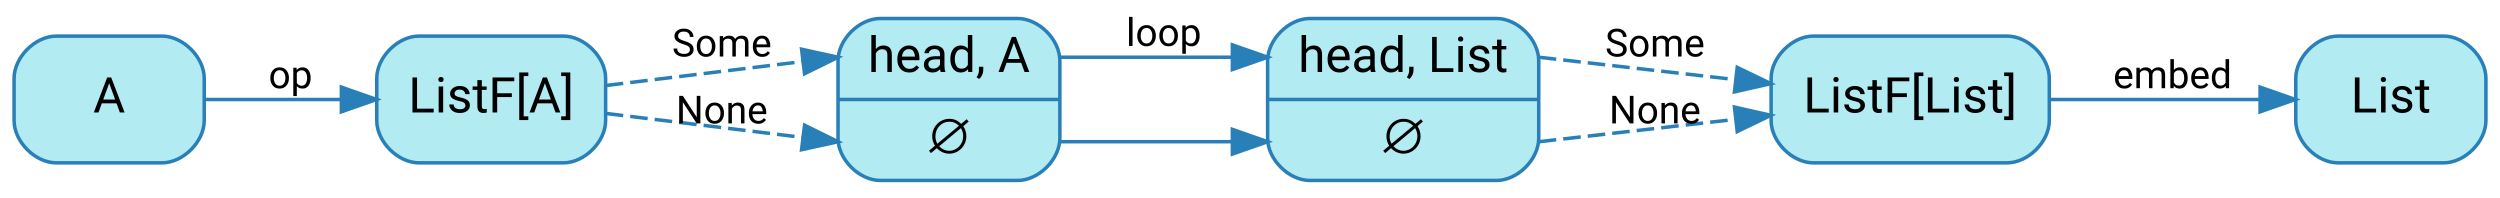
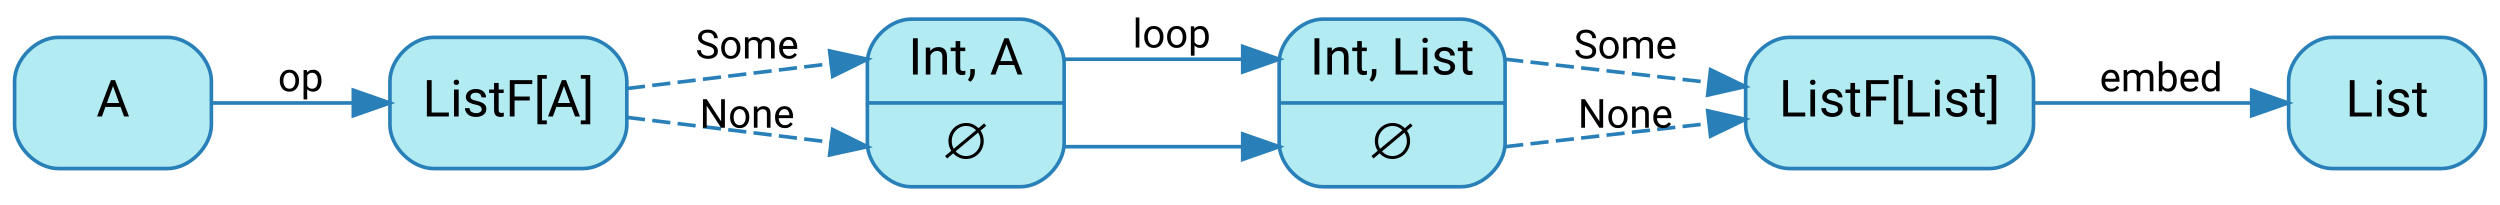
- <svg xmlns="http://www.w3.org/2000/svg" width="710pt" height="56pt" viewBox="0.00 0.00 710.00 55.50">
+ <svg xmlns="http://www.w3.org/2000/svg" width="686pt" height="56pt" viewBox="0.00 0.00 686.00 55.50">
  <g id="graph0" class="graph" transform="scale(1 1) rotate(0) translate(4 51.5)">
    <g id="node1" class="node">
-       <path fill="#b2ebf2" stroke="#2980b9" d="M368,-.5C368,-.5 421,-.5 421,-.5 427,-.5 433,-6.5 433,-12.5 433,-12.5 433,-34.5 433,-34.5 433,-40.5 427,-46.5 421,-46.5 421,-46.5 368,-46.5 368,-46.5 362,-46.5 356,-40.5 356,-34.5 356,-34.5 356,-12.5 356,-12.5 356,-6.5 362,-.5 368,-.5" />
-       <text text-anchor="middle" x="394.5" y="-31.3" font-family="Segoe UI,Roboto,Helvetica,Arial,sans-serif" font-size="14.00" fill="#000000">head, List</text>
-       <polyline fill="none" stroke="#2980b9" points="356,-23.5 433,-23.5 " />
-       <text text-anchor="middle" x="394.5" y="-8.3" font-family="Segoe UI,Roboto,Helvetica,Arial,sans-serif" font-size="14.00" fill="#000000">∅</text>
+       <path fill="#b2ebf2" stroke="#2980b9" d="M359,-.5C359,-.5 397,-.5 397,-.5 403,-.5 409,-6.5 409,-12.5 409,-12.5 409,-34.5 409,-34.5 409,-40.5 403,-46.5 397,-46.5 397,-46.5 359,-46.5 359,-46.5 353,-46.5 347,-40.5 347,-34.5 347,-34.5 347,-12.5 347,-12.5 347,-6.5 353,-.5 359,-.5" />
+       <text text-anchor="middle" x="378" y="-31.3" font-family="Segoe UI,Roboto,Helvetica,Arial,sans-serif" font-size="14.00" fill="#000000">Int, List</text>
+       <polyline fill="none" stroke="#2980b9" points="347,-23.5 409,-23.5 " />
+       <text text-anchor="middle" x="378" y="-8.3" font-family="Segoe UI,Roboto,Helvetica,Arial,sans-serif" font-size="14.00" fill="#000000">∅</text>
    </g>
    <g id="node4" class="node">
-       <path fill="#b2ebf2" stroke="#2980b9" d="M566,-41.5C566,-41.5 511,-41.5 511,-41.5 505,-41.5 499,-35.5 499,-29.5 499,-29.5 499,-17.5 499,-17.5 499,-11.5 505,-5.5 511,-5.5 511,-5.5 566,-5.5 566,-5.5 572,-5.5 578,-11.5 578,-17.5 578,-17.5 578,-29.5 578,-29.5 578,-35.5 572,-41.5 566,-41.5" />
-       <text text-anchor="middle" x="538.5" y="-19.8" font-family="Segoe UI,Roboto,Helvetica,Arial,sans-serif" font-size="14.00" fill="#000000">ListF[List]</text>
+       <path fill="#b2ebf2" stroke="#2980b9" d="M542,-41.5C542,-41.5 487,-41.5 487,-41.5 481,-41.5 475,-35.5 475,-29.5 475,-29.5 475,-17.5 475,-17.5 475,-11.5 481,-5.5 487,-5.5 487,-5.5 542,-5.5 542,-5.5 548,-5.5 554,-11.5 554,-17.5 554,-17.5 554,-29.5 554,-29.5 554,-35.5 548,-41.5 542,-41.5" />
+       <text text-anchor="middle" x="514.5" y="-19.8" font-family="Segoe UI,Roboto,Helvetica,Arial,sans-serif" font-size="14.00" fill="#000000">ListF[List]</text>
    </g>
    <g id="edge6" class="edge">
-       <path fill="none" stroke="#2980b9" stroke-dasharray="5,2" d="M433,-35.5C433,-35.5 461.539,-32.254 488.931,-29.138" />
-       <polygon fill="#2980b9" stroke="#2980b9" points="489.375,-32.61 498.916,-28.003 488.584,-25.655 489.375,-32.61" />
-       <text text-anchor="middle" x="466" y="-35.7" font-family="Segoe UI,Roboto,Helvetica,Arial,sans-serif" font-size="11.00" fill="#000000">Some</text>
+       <path fill="none" stroke="#2980b9" stroke-dasharray="5,2" d="M409,-35.5C409,-35.5 437.539,-32.254 464.931,-29.138" />
+       <polygon fill="#2980b9" stroke="#2980b9" points="465.375,-32.61 474.916,-28.003 464.584,-25.655 465.375,-32.61" />
+       <text text-anchor="middle" x="442" y="-35.7" font-family="Segoe UI,Roboto,Helvetica,Arial,sans-serif" font-size="11.00" fill="#000000">Some</text>
    </g>
    <g id="edge7" class="edge">
-       <path fill="none" stroke="#2980b9" stroke-dasharray="5,2" d="M433,-11.5C433,-11.5 461.539,-14.746 488.931,-17.862" />
-       <polygon fill="#2980b9" stroke="#2980b9" points="488.584,-21.345 498.916,-18.997 489.375,-14.39 488.584,-21.345" />
-       <text text-anchor="middle" x="466" y="-16.7" font-family="Segoe UI,Roboto,Helvetica,Arial,sans-serif" font-size="11.00" fill="#000000">None</text>
+       <path fill="none" stroke="#2980b9" stroke-dasharray="5,2" d="M409,-11.5C409,-11.5 437.539,-14.746 464.931,-17.862" />
+       <polygon fill="#2980b9" stroke="#2980b9" points="464.584,-21.345 474.916,-18.997 465.375,-14.39 464.584,-21.345" />
+       <text text-anchor="middle" x="442" y="-16.7" font-family="Segoe UI,Roboto,Helvetica,Arial,sans-serif" font-size="11.00" fill="#000000">None</text>
    </g>
    <g id="node2" class="node">
-       <path fill="#b2ebf2" stroke="#2980b9" d="M246,-.5C246,-.5 285,-.5 285,-.5 291,-.5 297,-6.5 297,-12.5 297,-12.5 297,-34.5 297,-34.5 297,-40.5 291,-46.5 285,-46.5 285,-46.5 246,-46.5 246,-46.5 240,-46.5 234,-40.5 234,-34.5 234,-34.5 234,-12.5 234,-12.5 234,-6.5 240,-.5 246,-.5" />
-       <text text-anchor="middle" x="265.5" y="-31.3" font-family="Segoe UI,Roboto,Helvetica,Arial,sans-serif" font-size="14.00" fill="#000000">head, A</text>
-       <polyline fill="none" stroke="#2980b9" points="234,-23.5 297,-23.5 " />
-       <text text-anchor="middle" x="265.5" y="-8.3" font-family="Segoe UI,Roboto,Helvetica,Arial,sans-serif" font-size="14.00" fill="#000000">∅</text>
+       <path fill="#b2ebf2" stroke="#2980b9" d="M246,-.5C246,-.5 276,-.5 276,-.5 282,-.5 288,-6.5 288,-12.5 288,-12.5 288,-34.5 288,-34.5 288,-40.5 282,-46.5 276,-46.5 276,-46.5 246,-46.5 246,-46.5 240,-46.5 234,-40.5 234,-34.5 234,-34.5 234,-12.5 234,-12.5 234,-6.5 240,-.5 246,-.5" />
+       <text text-anchor="middle" x="261" y="-31.3" font-family="Segoe UI,Roboto,Helvetica,Arial,sans-serif" font-size="14.00" fill="#000000">Int, A</text>
+       <polyline fill="none" stroke="#2980b9" points="234,-23.5 288,-23.5 " />
+       <text text-anchor="middle" x="261" y="-8.3" font-family="Segoe UI,Roboto,Helvetica,Arial,sans-serif" font-size="14.00" fill="#000000">∅</text>
    </g>
    <g id="edge4" class="edge">
-       <path fill="none" stroke="#2980b9" d="M297,-35.5C297,-35.5 329.159,-35.5 345.991,-35.5" />
-       <polygon fill="#2980b9" stroke="#2980b9" points="346,-39 356,-35.5 346,-32 346,-39" />
-       <text text-anchor="middle" x="326.5" y="-38.7" font-family="Segoe UI,Roboto,Helvetica,Arial,sans-serif" font-size="11.00" fill="#000000">loop</text>
+       <path fill="none" stroke="#2980b9" d="M288,-35.5C288,-35.5 320.159,-35.5 336.991,-35.5" />
+       <polygon fill="#2980b9" stroke="#2980b9" points="337,-39 347,-35.5 337,-32 337,-39" />
+       <text text-anchor="middle" x="317.5" y="-38.7" font-family="Segoe UI,Roboto,Helvetica,Arial,sans-serif" font-size="11.00" fill="#000000">loop</text>
    </g>
    <g id="edge5" class="edge">
-       <path fill="none" stroke="#2980b9" d="M297,-11.5C297,-11.5 329.159,-11.5 345.991,-11.5" />
-       <polygon fill="#2980b9" stroke="#2980b9" points="346,-15 356,-11.5 346,-8 346,-15" />
+       <path fill="none" stroke="#2980b9" d="M288,-11.5C288,-11.5 320.159,-11.5 336.991,-11.5" />
+       <polygon fill="#2980b9" stroke="#2980b9" points="337,-15 347,-11.5 337,-8 337,-15" />
    </g>
    <g id="node3" class="node">
      <path fill="#b2ebf2" stroke="#2980b9" d="M156,-41.5C156,-41.5 115,-41.5 115,-41.5 109,-41.5 103,-35.5 103,-29.5 103,-29.5 103,-17.5 103,-17.5 103,-11.5 109,-5.5 115,-5.5 115,-5.5 156,-5.5 156,-5.5 162,-5.5 168,-11.5 168,-17.5 168,-17.5 168,-29.5 168,-29.5 168,-35.5 162,-41.5 156,-41.5" />
      <text text-anchor="middle" x="135.5" y="-19.8" font-family="Segoe UI,Roboto,Helvetica,Arial,sans-serif" font-size="14.00" fill="#000000">ListF[A]</text>
    </g>
    <g id="edge2" class="edge">
      <path fill="none" stroke="#2980b9" stroke-dasharray="5,2" d="M168.026,-27.462C187.526,-29.838 210.997,-32.698 224.032,-34.286" />
      <polygon fill="#2980b9" stroke="#2980b9" points="223.65,-37.765 234,-35.5 224.497,-30.816 223.65,-37.765" />
      <text text-anchor="middle" x="201" y="-35.7" font-family="Segoe UI,Roboto,Helvetica,Arial,sans-serif" font-size="11.00" fill="#000000">Some</text>
    </g>
    <g id="edge3" class="edge">
      <path fill="none" stroke="#2980b9" stroke-dasharray="5,2" d="M168.026,-19.538C187.526,-17.162 210.997,-14.302 224.032,-12.714" />
      <polygon fill="#2980b9" stroke="#2980b9" points="224.497,-16.184 234,-11.5 223.65,-9.235 224.497,-16.184" />
      <text text-anchor="middle" x="201" y="-16.7" font-family="Segoe UI,Roboto,Helvetica,Arial,sans-serif" font-size="11.00" fill="#000000">None</text>
    </g>
    <g id="node6" class="node">
-       <path fill="#b2ebf2" stroke="#2980b9" d="M690,-41.5C690,-41.5 660,-41.5 660,-41.5 654,-41.5 648,-35.5 648,-29.5 648,-29.5 648,-17.5 648,-17.5 648,-11.5 654,-5.5 660,-5.5 660,-5.5 690,-5.5 690,-5.5 696,-5.5 702,-11.5 702,-17.5 702,-17.5 702,-29.5 702,-29.5 702,-35.5 696,-41.5 690,-41.5" />
-       <text text-anchor="middle" x="675" y="-19.8" font-family="Segoe UI,Roboto,Helvetica,Arial,sans-serif" font-size="14.00" fill="#000000">List</text>
+       <path fill="#b2ebf2" stroke="#2980b9" d="M666,-41.5C666,-41.5 636,-41.5 636,-41.5 630,-41.5 624,-35.5 624,-29.5 624,-29.5 624,-17.5 624,-17.5 624,-11.5 630,-5.5 636,-5.5 636,-5.5 666,-5.5 666,-5.5 672,-5.5 678,-11.5 678,-17.5 678,-17.5 678,-29.5 678,-29.5 678,-35.5 672,-41.5 666,-41.5" />
+       <text text-anchor="middle" x="651" y="-19.8" font-family="Segoe UI,Roboto,Helvetica,Arial,sans-serif" font-size="14.00" fill="#000000">List</text>
    </g>
    <g id="edge8" class="edge">
-       <path fill="none" stroke="#2980b9" d="M578.348,-23.5C597.117,-23.5 619.374,-23.5 637.796,-23.5" />
-       <polygon fill="#2980b9" stroke="#2980b9" points="637.866,-27 647.866,-23.5 637.866,-20 637.866,-27" />
-       <text text-anchor="middle" x="613" y="-26.7" font-family="Segoe UI,Roboto,Helvetica,Arial,sans-serif" font-size="11.00" fill="#000000">embed</text>
+       <path fill="none" stroke="#2980b9" d="M554.348,-23.5C573.117,-23.5 595.374,-23.5 613.796,-23.5" />
+       <polygon fill="#2980b9" stroke="#2980b9" points="613.866,-27 623.866,-23.5 613.866,-20 613.866,-27" />
+       <text text-anchor="middle" x="589" y="-26.7" font-family="Segoe UI,Roboto,Helvetica,Arial,sans-serif" font-size="11.00" fill="#000000">embed</text>
    </g>
    <g id="node5" class="node">
      <path fill="#b2ebf2" stroke="#2980b9" d="M42,-41.5C42,-41.5 12,-41.5 12,-41.5 6,-41.5 0,-35.5 0,-29.5 0,-29.5 0,-17.5 0,-17.5 0,-11.5 6,-5.5 12,-5.5 12,-5.5 42,-5.5 42,-5.5 48,-5.5 54,-11.5 54,-17.5 54,-17.5 54,-29.5 54,-29.5 54,-35.5 48,-41.5 42,-41.5" />
      <text text-anchor="middle" x="27" y="-19.8" font-family="Segoe UI,Roboto,Helvetica,Arial,sans-serif" font-size="14.00" fill="#000000">A</text>
    </g>
    <g id="edge1" class="edge">
      <path fill="none" stroke="#2980b9" d="M54.099,-23.5C65.788,-23.5 79.742,-23.5 92.767,-23.5" />
      <polygon fill="#2980b9" stroke="#2980b9" points="92.953,-27 102.953,-23.5 92.953,-20 92.953,-27" />
      <text text-anchor="middle" x="78.5" y="-26.7" font-family="Segoe UI,Roboto,Helvetica,Arial,sans-serif" font-size="11.00" fill="#000000">op</text>
    </g>
  </g>
</svg>
